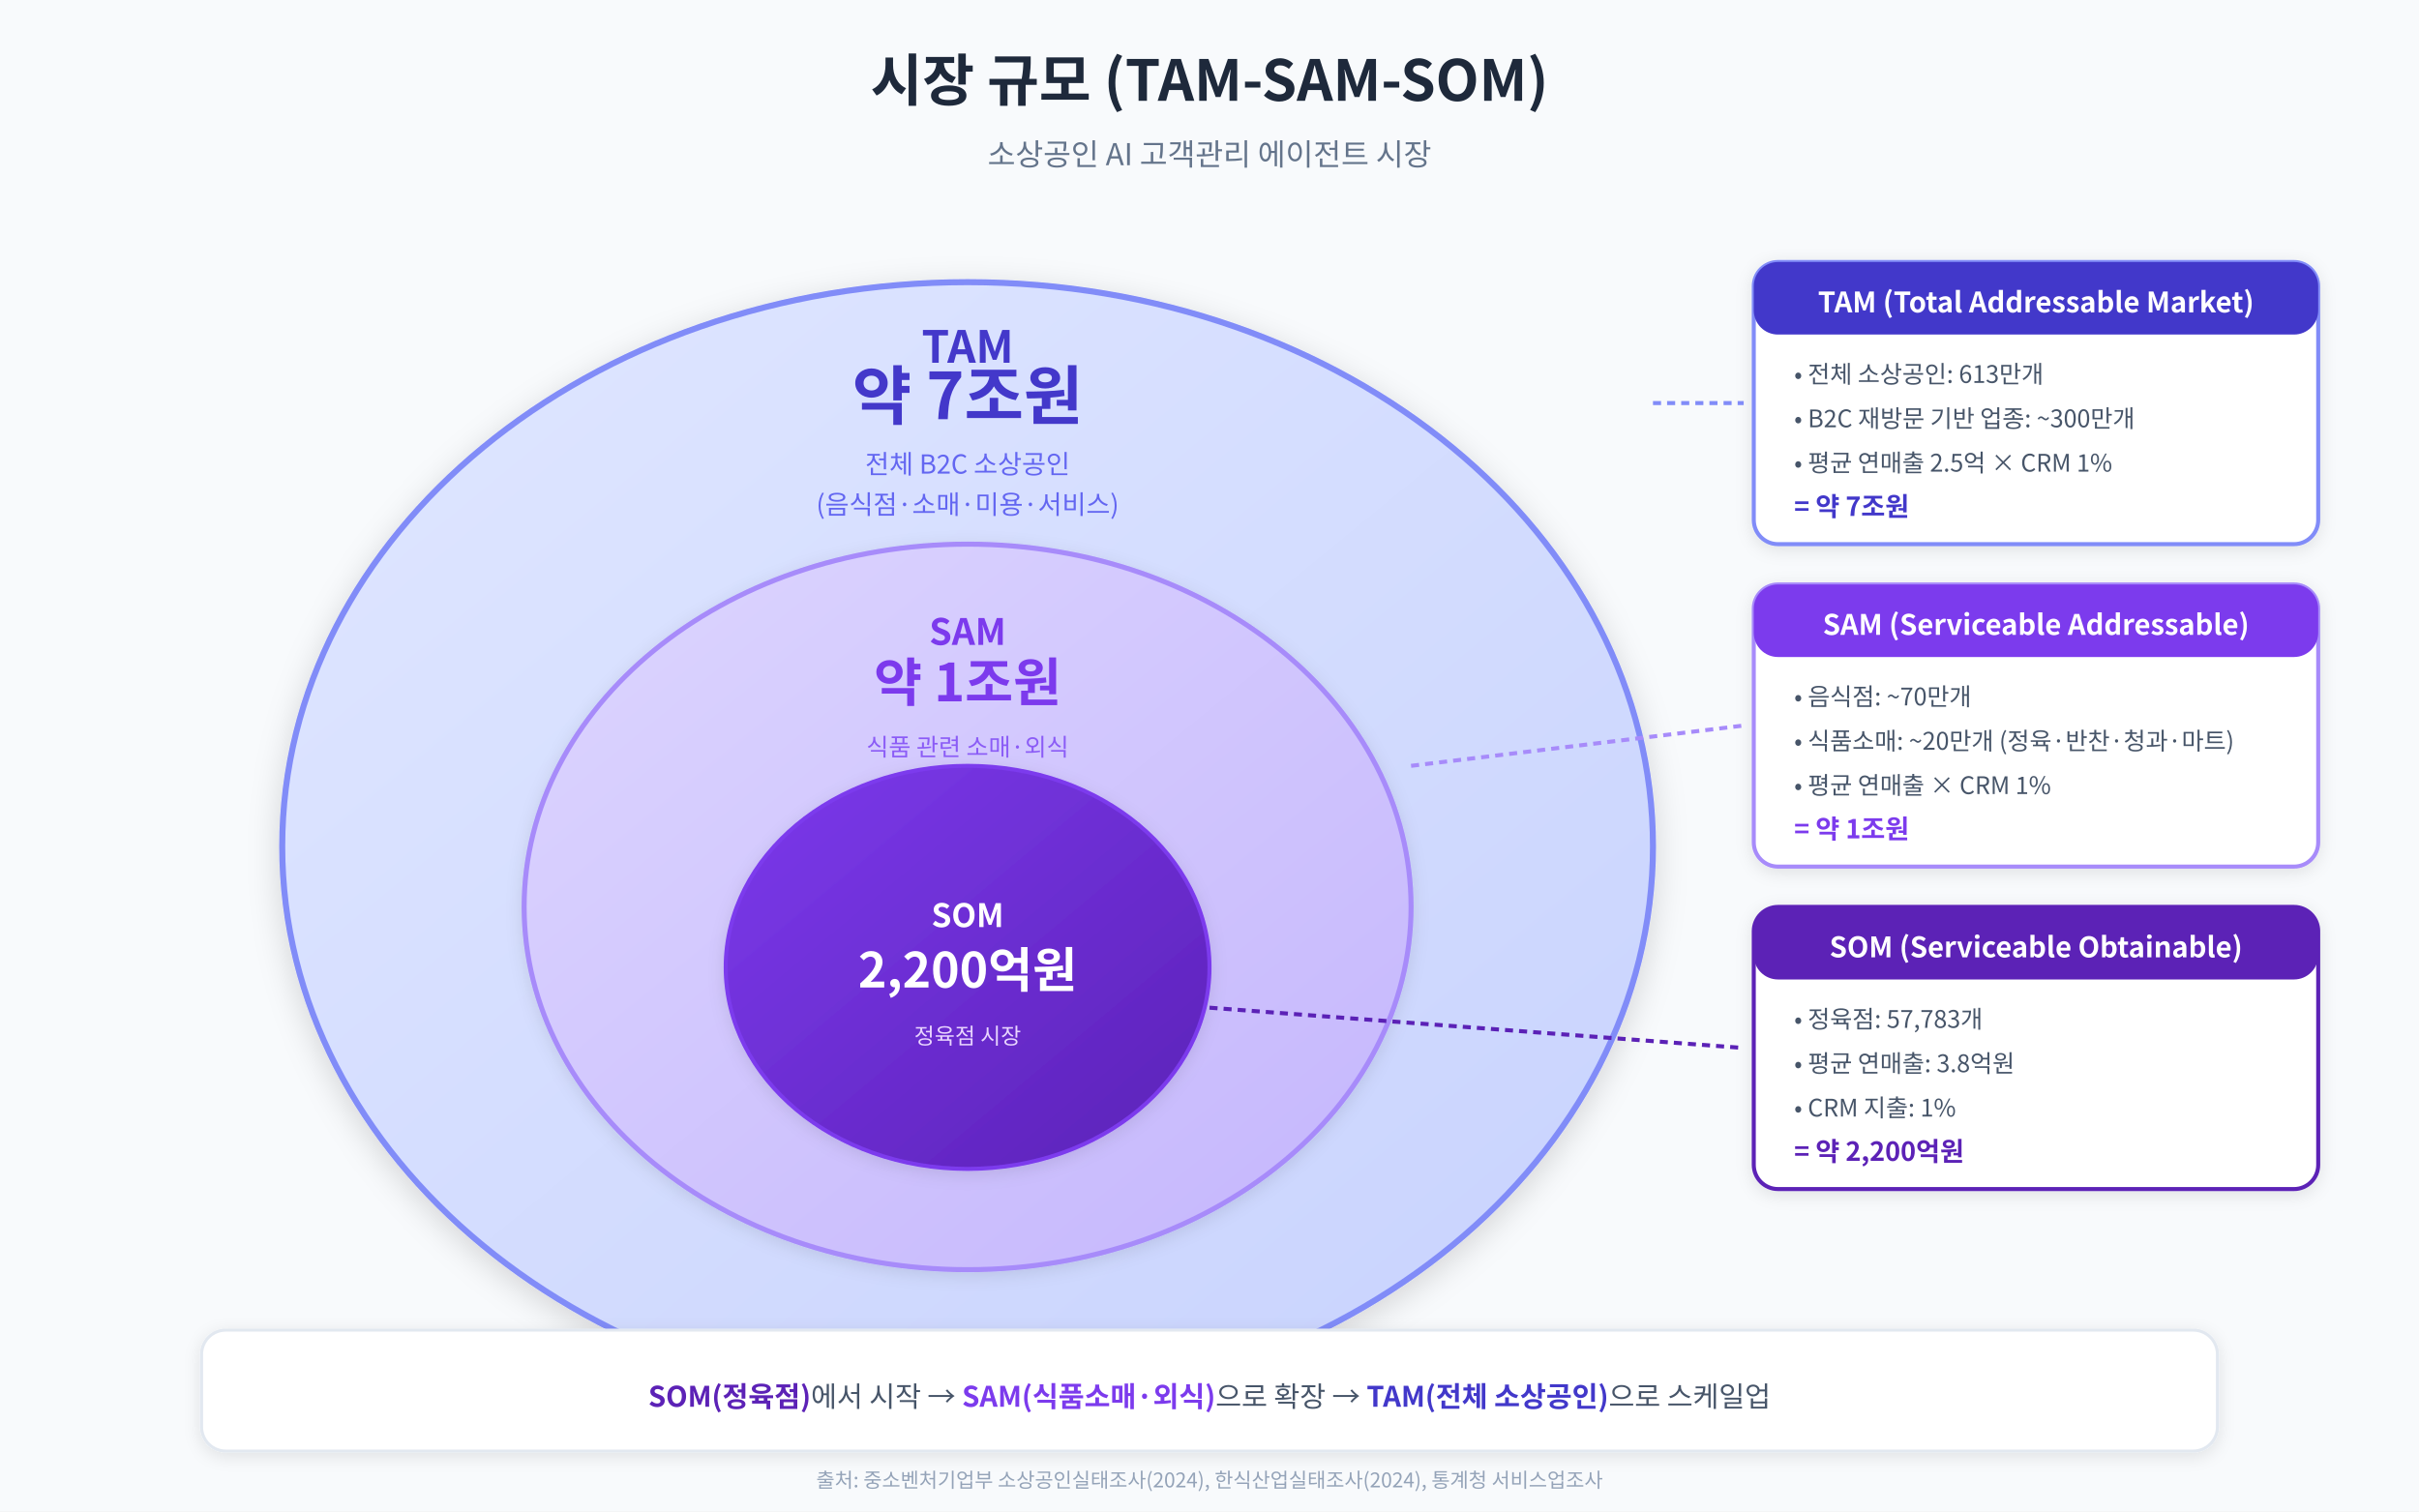
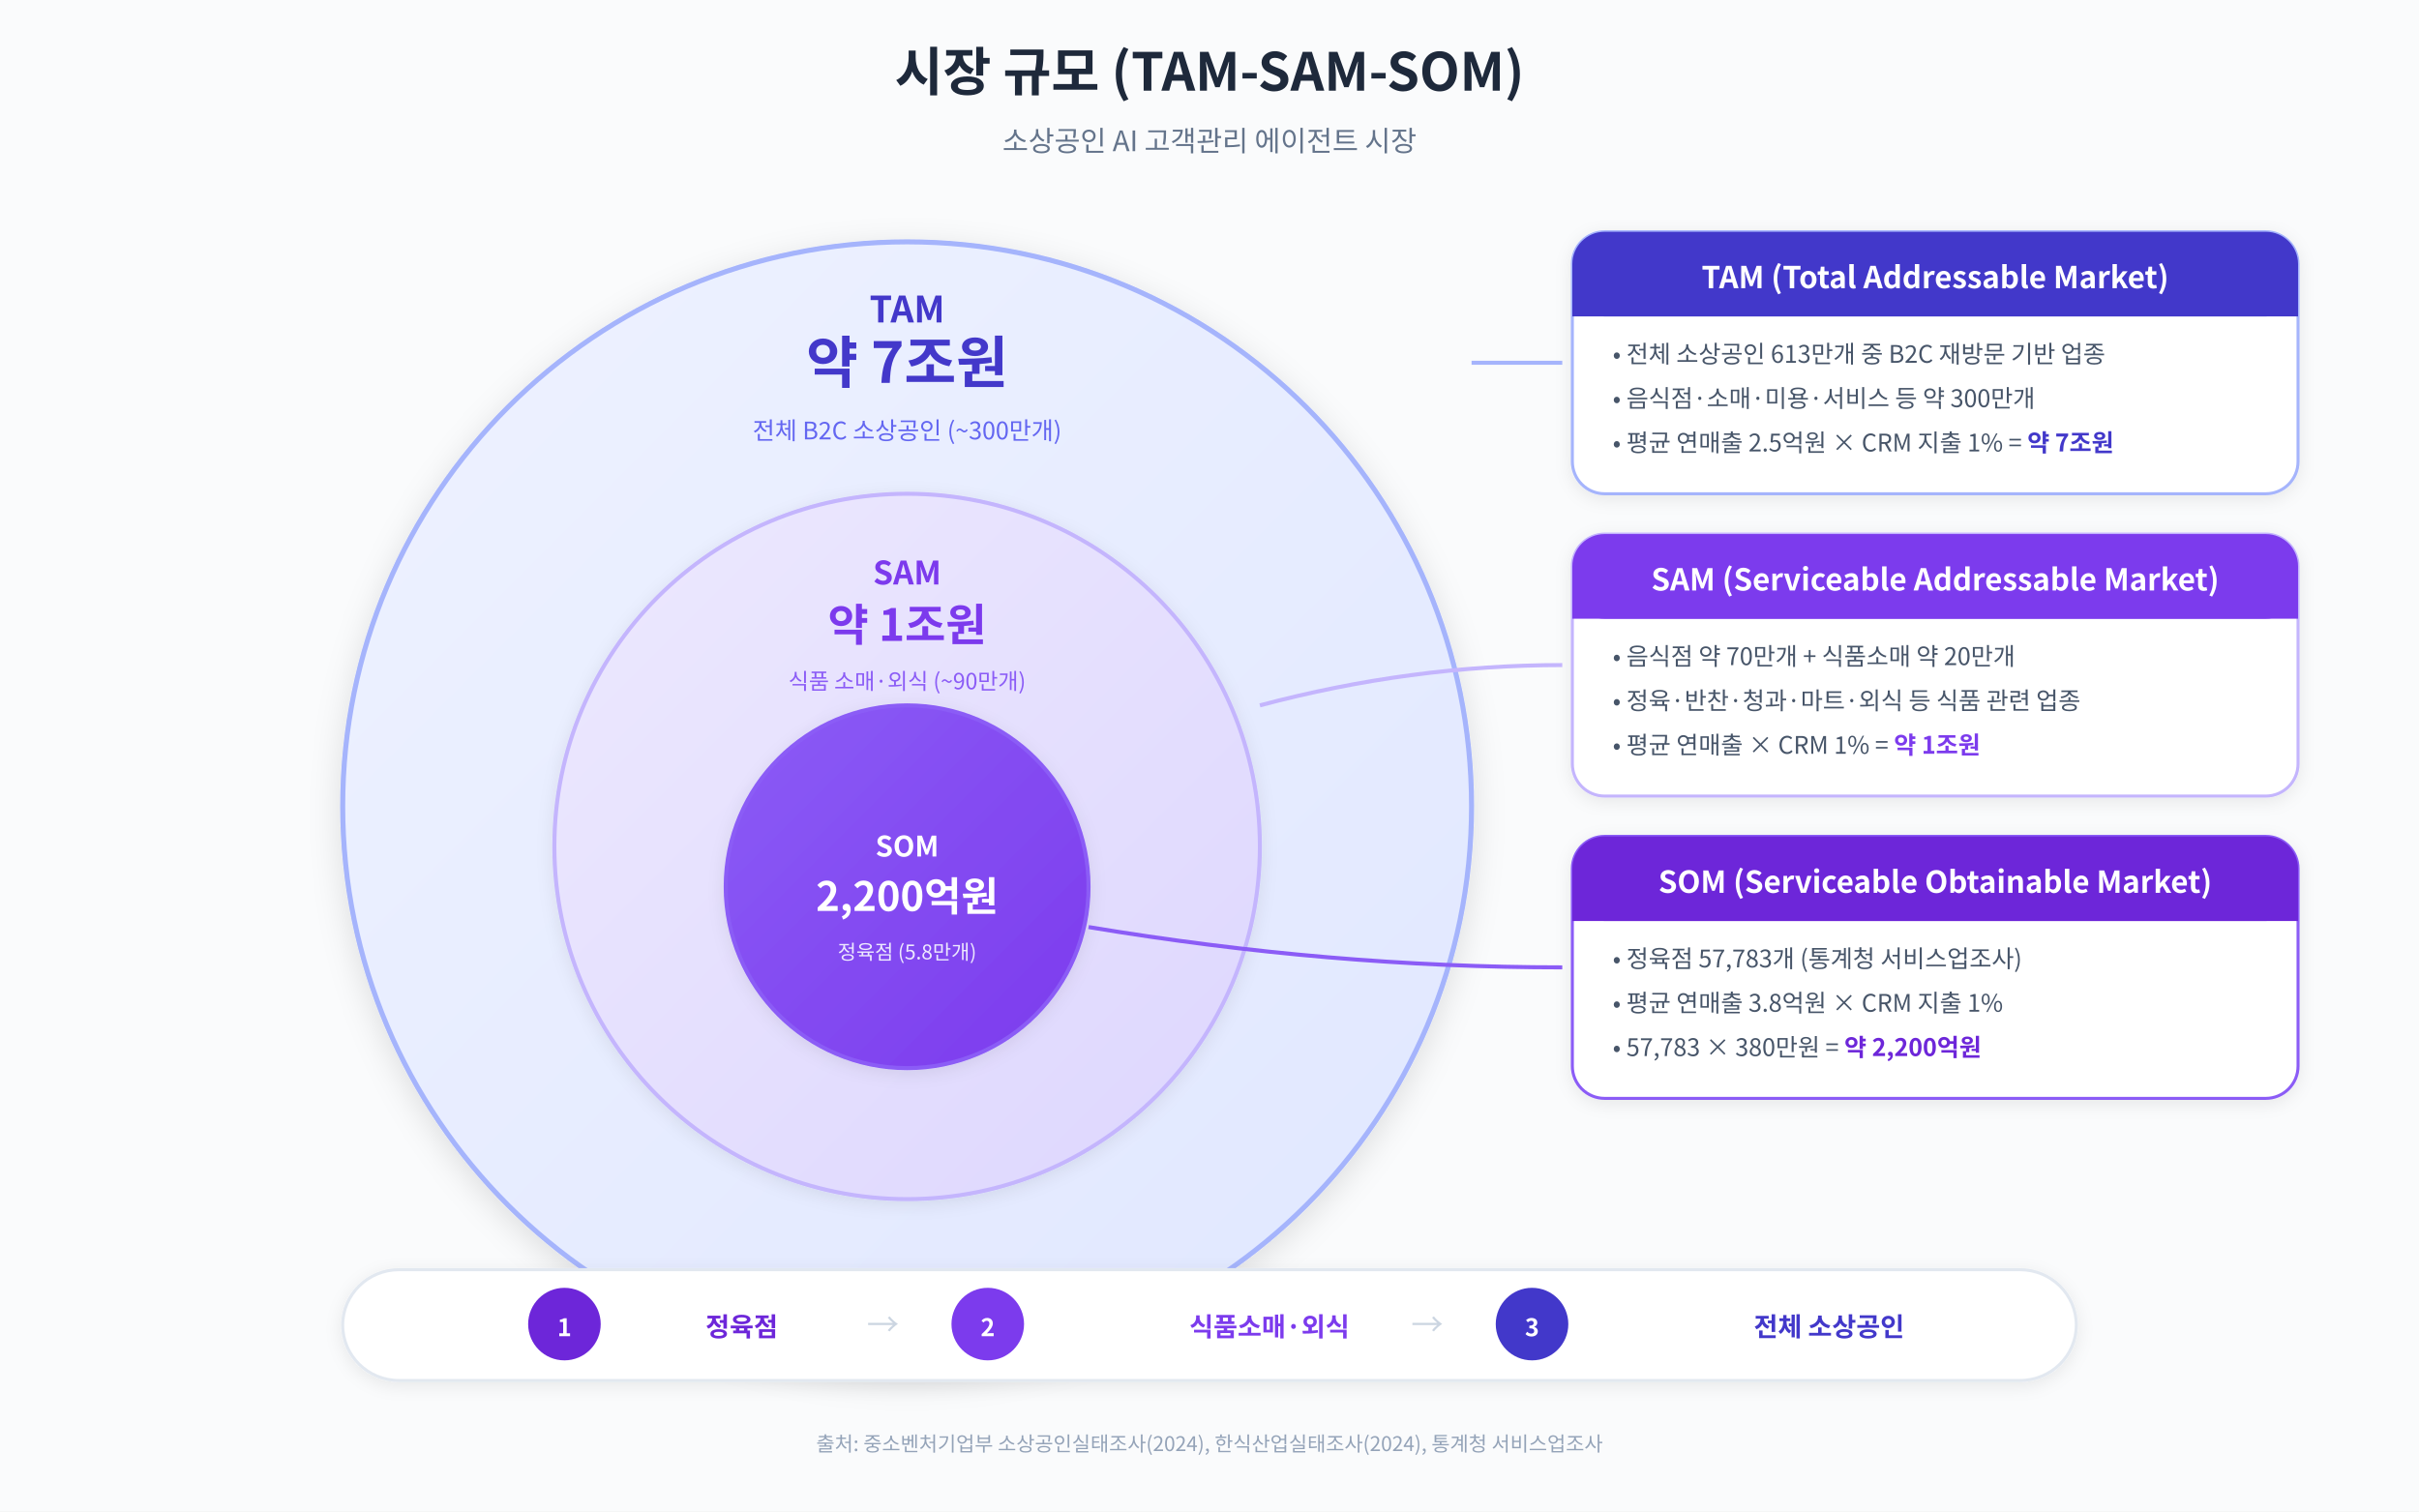
- <svg xmlns="http://www.w3.org/2000/svg" viewBox="0 0 1200 750" font-family="'Noto Sans CJK KR','Noto Sans KR','Malgun Gothic',sans-serif">
+ <svg xmlns="http://www.w3.org/2000/svg" viewBox="0 0 1200 750" font-family="'NanumGothic','Nanum Gothic','Noto Sans CJK KR',sans-serif">
  <defs>
    <linearGradient id="tamGrad" x1="0" y1="0" x2="1" y2="1">
-       <stop offset="0%" stop-color="#E0E7FF" />
-       <stop offset="100%" stop-color="#C7D2FE" />
+       <stop offset="0%" stop-color="#EEF2FF" />
+       <stop offset="100%" stop-color="#E0E7FF" />
    </linearGradient>
    <linearGradient id="samGrad" x1="0" y1="0" x2="1" y2="1">
-       <stop offset="0%" stop-color="#DDD6FE" />
-       <stop offset="100%" stop-color="#C4B5FD" />
+       <stop offset="0%" stop-color="#EDE9FE" />
+       <stop offset="100%" stop-color="#DDD6FE" />
    </linearGradient>
    <linearGradient id="somGrad" x1="0" y1="0" x2="1" y2="1">
-       <stop offset="0%" stop-color="#7C3AED" />
-       <stop offset="100%" stop-color="#5B21B6" />
+       <stop offset="0%" stop-color="#8B5CF6" />
+       <stop offset="100%" stop-color="#7C3AED" />
    </linearGradient>
    <filter id="shadow" x="-20%" y="-20%" width="140%" height="140%">
-       <feDropShadow dx="0" dy="4" stdDeviation="8" flood-color="#000" flood-opacity="0.15" />
+       <feDropShadow dx="0" dy="4" stdDeviation="8" flood-color="#000" flood-opacity="0.12" />
    </filter>
    <filter id="shadowSmall" x="-20%" y="-20%" width="140%" height="140%">
-       <feDropShadow dx="0" dy="2" stdDeviation="4" flood-color="#000" flood-opacity="0.1" />
+       <feDropShadow dx="0" dy="2" stdDeviation="4" flood-color="#000" flood-opacity="0.08" />
    </filter>
  </defs>
-   <rect width="1200" height="750" fill="#F8FAFC" />
-   <text x="600" y="50" font-size="28" font-weight="700" fill="#1E293B" text-anchor="middle">
+   <rect width="1200" height="750" fill="#FAFBFC" />
+   <text x="600" y="45" font-size="26" font-weight="700" fill="#1E293B" text-anchor="middle">
    시장 규모 (TAM-SAM-SOM)
  </text>
-   <text x="600" y="82" font-size="15" fill="#64748B" text-anchor="middle">
+   <text x="600" y="75" font-size="14" fill="#64748B" text-anchor="middle">
    소상공인 AI 고객관리 에이전트 시장
  </text>
  <g filter="url(#shadow)">
-     <ellipse cx="480" cy="420" rx="340" ry="280" fill="url(#tamGrad)" stroke="#818CF8" stroke-width="3" />
+     <circle cx="450" cy="400" r="280" fill="url(#tamGrad)" stroke="#A5B4FC" stroke-width="2.5" />
  </g>
  <g filter="url(#shadowSmall)">
-     <ellipse cx="480" cy="450" rx="220" ry="180" fill="url(#samGrad)" stroke="#A78BFA" stroke-width="2.5" />
+     <circle cx="450" cy="420" r="175" fill="url(#samGrad)" stroke="#C4B5FD" stroke-width="2" />
  </g>
  <g filter="url(#shadowSmall)">
-     <ellipse cx="480" cy="480" rx="120" ry="100" fill="url(#somGrad)" stroke="#7C3AED" stroke-width="2" />
+     <circle cx="450" cy="440" r="90" fill="url(#somGrad)" stroke="#8B5CF6" stroke-width="2" />
  </g>
-   <text x="480" y="180" font-size="22" font-weight="700" fill="#4338CA" text-anchor="middle">TAM</text>
-   <text x="480" y="208" font-size="32" font-weight="800" fill="#4338CA" text-anchor="middle">약 7조원</text>
-   <text x="480" y="235" font-size="13" fill="#6366F1" text-anchor="middle">전체 B2C 소상공인</text>
-   <text x="480" y="255" font-size="13" fill="#6366F1" text-anchor="middle">(음식점·소매·미용·서비스)</text>
-   <text x="480" y="320" font-size="18" font-weight="700" fill="#7C3AED" text-anchor="middle">SAM</text>
-   <text x="480" y="348" font-size="26" font-weight="800" fill="#7C3AED" text-anchor="middle">약 1조원</text>
-   <text x="480" y="375" font-size="12" fill="#8B5CF6" text-anchor="middle">식품 관련 소매·외식</text>
-   <text x="480" y="460" font-size="16" font-weight="700" fill="#FFFFFF" text-anchor="middle">SOM</text>
-   <text x="480" y="490" font-size="24" font-weight="800" fill="#FFFFFF" text-anchor="middle">2,200억원</text>
-   <text x="480" y="518" font-size="11" fill="#E9D5FF" text-anchor="middle">정육점 시장</text>
+   <text x="450" y="160" font-size="18" font-weight="700" fill="#4338CA" text-anchor="middle">TAM</text>
+   <text x="450" y="190" font-size="28" font-weight="800" fill="#4338CA" text-anchor="middle">약 7조원</text>
+   <text x="450" y="218" font-size="12" fill="#6366F1" text-anchor="middle">전체 B2C 소상공인 (~300만개)</text>
+   <text x="450" y="290" font-size="16" font-weight="700" fill="#7C3AED" text-anchor="middle">SAM</text>
+   <text x="450" y="318" font-size="22" font-weight="800" fill="#7C3AED" text-anchor="middle">약 1조원</text>
+   <text x="450" y="342" font-size="11" fill="#8B5CF6" text-anchor="middle">식품 소매·외식 (~90만개)</text>
+   <text x="450" y="425" font-size="14" font-weight="700" fill="#FFFFFF" text-anchor="middle">SOM</text>
+   <text x="450" y="452" font-size="20" font-weight="800" fill="#FFFFFF" text-anchor="middle">2,200억원</text>
+   <text x="450" y="476" font-size="10" fill="#EDE9FE" text-anchor="middle">정육점 (5.8만개)</text>
  <g filter="url(#shadowSmall)">
-     <rect x="870" y="130" width="280" height="140" rx="12" fill="#FFFFFF" stroke="#818CF8" stroke-width="2" />
-     <rect x="870" y="130" width="280" height="36" rx="12" fill="#4338CA" />
-     <text x="1010" y="155" font-size="14" font-weight="700" fill="#FFFFFF" text-anchor="middle">TAM (Total Addressable Market)</text>
-     <text x="890" y="190" font-size="12" fill="#475569">• 전체 소상공인: 613만개</text>
-     <text x="890" y="212" font-size="12" fill="#475569">• B2C 재방문 기반 업종: ~300만개</text>
-     <text x="890" y="234" font-size="12" fill="#475569">• 평균 연매출 2.5억 × CRM 1%</text>
-     <text x="890" y="256" font-size="13" font-weight="700" fill="#4338CA">= 약 7조원</text>
+     <rect x="780" y="115" width="360" height="130" rx="16" fill="#FFFFFF" stroke="#A5B4FC" stroke-width="1.5" />
+     <rect x="780" y="115" width="360" height="42" rx="16" fill="#4338CA" />
+     <rect x="780" y="141" width="360" height="16" fill="#4338CA" />
+     <text x="960" y="143" font-size="15" font-weight="700" fill="#FFFFFF" text-anchor="middle">TAM (Total Addressable Market)</text>
+     <text x="800" y="180" font-size="12" fill="#475569">• 전체 소상공인 613만개 중 B2C 재방문 기반 업종</text>
+     <text x="800" y="202" font-size="12" fill="#475569">• 음식점·소매·미용·서비스 등 약 300만개</text>
+     <text x="800" y="224" font-size="12" fill="#475569">• 평균 연매출 2.5억원 × CRM 지출 1% = <tspan font-weight="700" fill="#4338CA">약 7조원</tspan>
+     </text>
  </g>
  <g filter="url(#shadowSmall)">
-     <rect x="870" y="290" width="280" height="140" rx="12" fill="#FFFFFF" stroke="#A78BFA" stroke-width="2" />
-     <rect x="870" y="290" width="280" height="36" rx="12" fill="#7C3AED" />
-     <text x="1010" y="315" font-size="14" font-weight="700" fill="#FFFFFF" text-anchor="middle">SAM (Serviceable Addressable)</text>
-     <text x="890" y="350" font-size="12" fill="#475569">• 음식점: ~70만개</text>
-     <text x="890" y="372" font-size="12" fill="#475569">• 식품소매: ~20만개 (정육·반찬·청과·마트)</text>
-     <text x="890" y="394" font-size="12" fill="#475569">• 평균 연매출 × CRM 1%</text>
-     <text x="890" y="416" font-size="13" font-weight="700" fill="#7C3AED">= 약 1조원</text>
+     <rect x="780" y="265" width="360" height="130" rx="16" fill="#FFFFFF" stroke="#C4B5FD" stroke-width="1.5" />
+     <rect x="780" y="265" width="360" height="42" rx="16" fill="#7C3AED" />
+     <rect x="780" y="291" width="360" height="16" fill="#7C3AED" />
+     <text x="960" y="293" font-size="15" font-weight="700" fill="#FFFFFF" text-anchor="middle">SAM (Serviceable Addressable Market)</text>
+     <text x="800" y="330" font-size="12" fill="#475569">• 음식점 약 70만개 + 식품소매 약 20만개</text>
+     <text x="800" y="352" font-size="12" fill="#475569">• 정육·반찬·청과·마트·외식 등 식품 관련 업종</text>
+     <text x="800" y="374" font-size="12" fill="#475569">• 평균 연매출 × CRM 1% = <tspan font-weight="700" fill="#7C3AED">약 1조원</tspan>
+     </text>
  </g>
  <g filter="url(#shadowSmall)">
-     <rect x="870" y="450" width="280" height="140" rx="12" fill="#FFFFFF" stroke="#5B21B6" stroke-width="2" />
-     <rect x="870" y="450" width="280" height="36" rx="12" fill="#5B21B6" />
-     <text x="1010" y="475" font-size="14" font-weight="700" fill="#FFFFFF" text-anchor="middle">SOM (Serviceable Obtainable)</text>
-     <text x="890" y="510" font-size="12" fill="#475569">• 정육점: 57,783개</text>
-     <text x="890" y="532" font-size="12" fill="#475569">• 평균 연매출: 3.8억원</text>
-     <text x="890" y="554" font-size="12" fill="#475569">• CRM 지출: 1%</text>
-     <text x="890" y="576" font-size="13" font-weight="700" fill="#5B21B6">= 약 2,200억원</text>
-   </g>
-   <path d="M 820 200 L 865 200" stroke="#818CF8" stroke-width="2" stroke-dasharray="4,3" />
-   <path d="M 700 380 L 865 360" stroke="#A78BFA" stroke-width="2" stroke-dasharray="4,3" />
-   <path d="M 600 500 L 865 520" stroke="#5B21B6" stroke-width="2" stroke-dasharray="4,3" />
-   <g filter="url(#shadowSmall)">
-     <rect x="100" y="660" width="1000" height="60" rx="12" fill="#FFFFFF" stroke="#E2E8F0" stroke-width="1.5" />
-     <text x="600" y="698" font-size="14" fill="#475569" text-anchor="middle">
-       <tspan font-weight="700" fill="#5B21B6">SOM(정육점)</tspan>에서 시작 →
-       <tspan font-weight="700" fill="#7C3AED">SAM(식품소매·외식)</tspan>으로 확장 →
-       <tspan font-weight="700" fill="#4338CA">TAM(전체 소상공인)</tspan>으로 스케일업
+     <rect x="780" y="415" width="360" height="130" rx="16" fill="#FFFFFF" stroke="#8B5CF6" stroke-width="1.5" />
+     <rect x="780" y="415" width="360" height="42" rx="16" fill="#6D28D9" />
+     <rect x="780" y="441" width="360" height="16" fill="#6D28D9" />
+     <text x="960" y="443" font-size="15" font-weight="700" fill="#FFFFFF" text-anchor="middle">SOM (Serviceable Obtainable Market)</text>
+     <text x="800" y="480" font-size="12" fill="#475569">• 정육점 57,783개 (통계청 서비스업조사)</text>
+     <text x="800" y="502" font-size="12" fill="#475569">• 평균 연매출 3.8억원 × CRM 지출 1%</text>
+     <text x="800" y="524" font-size="12" fill="#475569">• 57,783 × 380만원 = <tspan font-weight="700" fill="#6D28D9">약 2,200억원</tspan>
    </text>
  </g>
-   <text x="600" y="738" font-size="10" fill="#94A3B8" text-anchor="middle">
+   <path d="M 730 180 Q 755 180 775 180" stroke="#A5B4FC" stroke-width="2" fill="none" />
+   <path d="M 625 350 Q 700 330 775 330" stroke="#C4B5FD" stroke-width="2" fill="none" />
+   <path d="M 540 460 Q 660 480 775 480" stroke="#8B5CF6" stroke-width="2" fill="none" />
+   <g filter="url(#shadowSmall)">
+     <rect x="170" y="630" width="860" height="55" rx="28" fill="#FFFFFF" stroke="#E2E8F0" stroke-width="1.5" />
+     <circle cx="280" cy="657" r="18" fill="#6D28D9" />
+     <text x="280" y="663" font-size="12" font-weight="700" fill="#FFFFFF" text-anchor="middle">1</text>
+     <text x="350" y="663" font-size="13" font-weight="600" fill="#6D28D9">정육점</text>
+     <text x="430" y="663" font-size="16" fill="#CBD5E1">→</text>
+     <circle cx="490" cy="657" r="18" fill="#7C3AED" />
+     <text x="490" y="663" font-size="12" font-weight="700" fill="#FFFFFF" text-anchor="middle">2</text>
+     <text x="590" y="663" font-size="13" font-weight="600" fill="#7C3AED">식품소매·외식</text>
+     <text x="700" y="663" font-size="16" fill="#CBD5E1">→</text>
+     <circle cx="760" cy="657" r="18" fill="#4338CA" />
+     <text x="760" y="663" font-size="12" font-weight="700" fill="#FFFFFF" text-anchor="middle">3</text>
+     <text x="870" y="663" font-size="13" font-weight="600" fill="#4338CA">전체 소상공인</text>
+   </g>
+   <text x="600" y="720" font-size="10" fill="#94A3B8" text-anchor="middle">
    출처: 중소벤처기업부 소상공인실태조사(2024), 한식산업실태조사(2024), 통계청 서비스업조사
  </text>
</svg>
